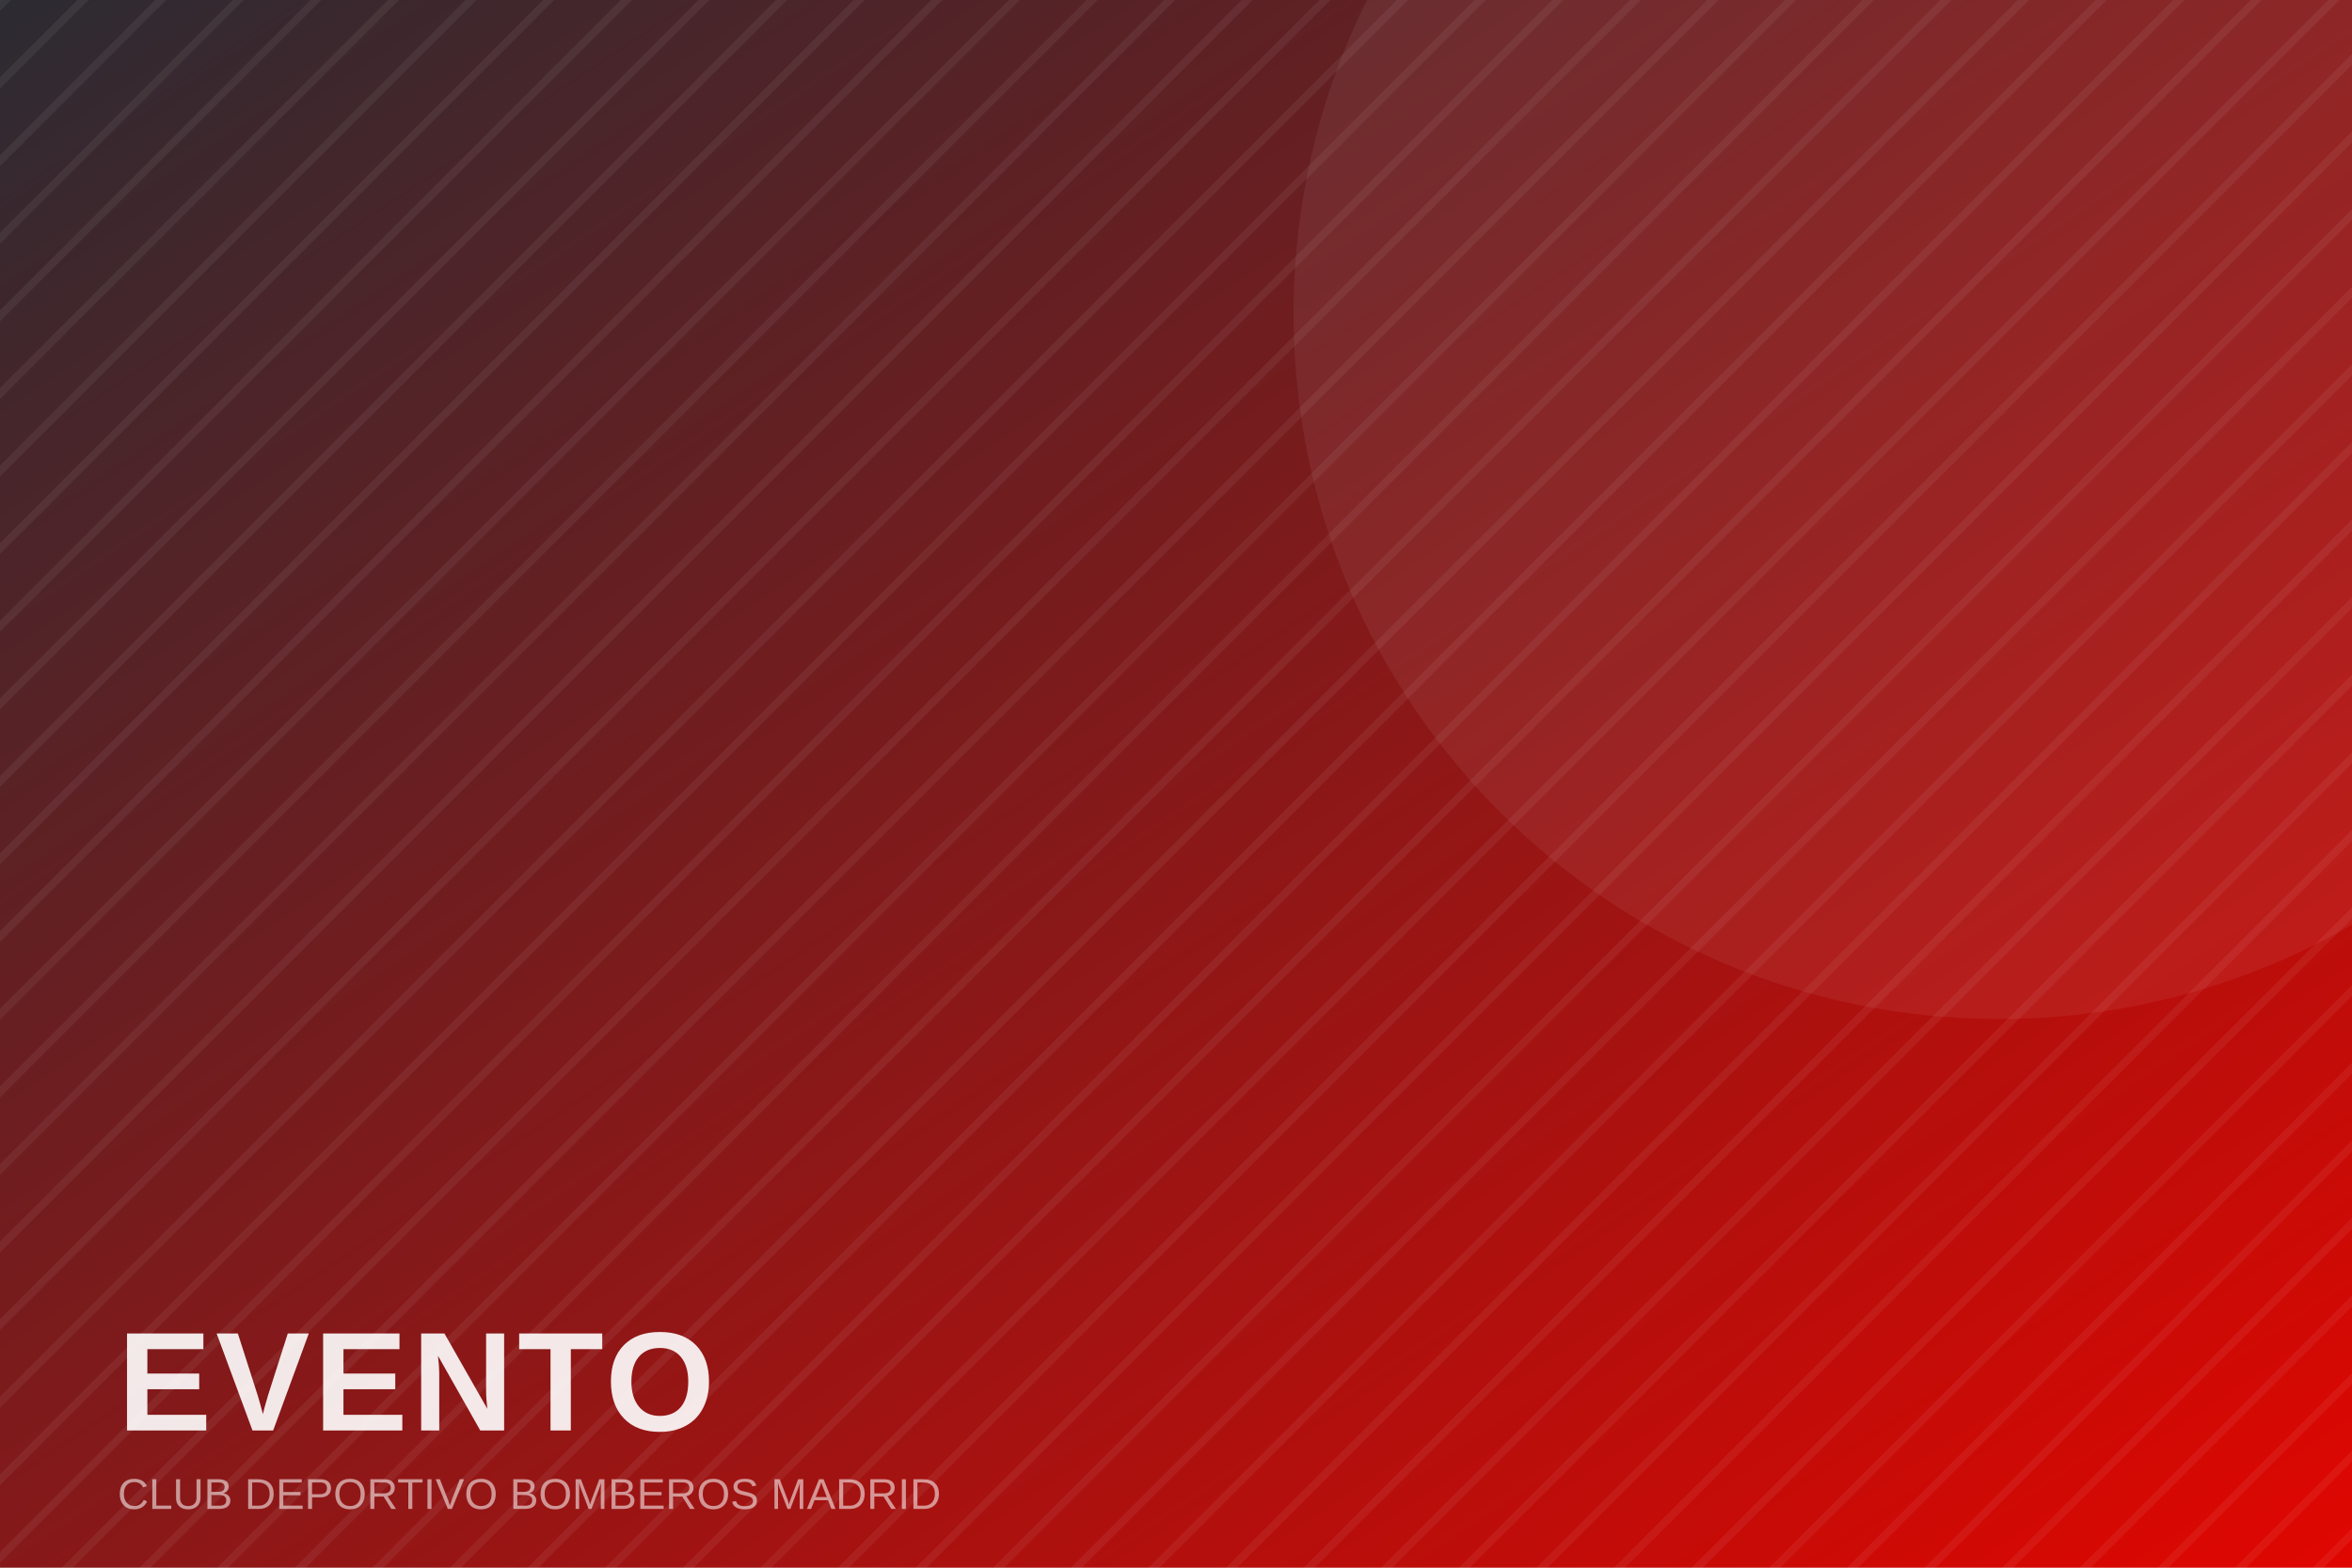
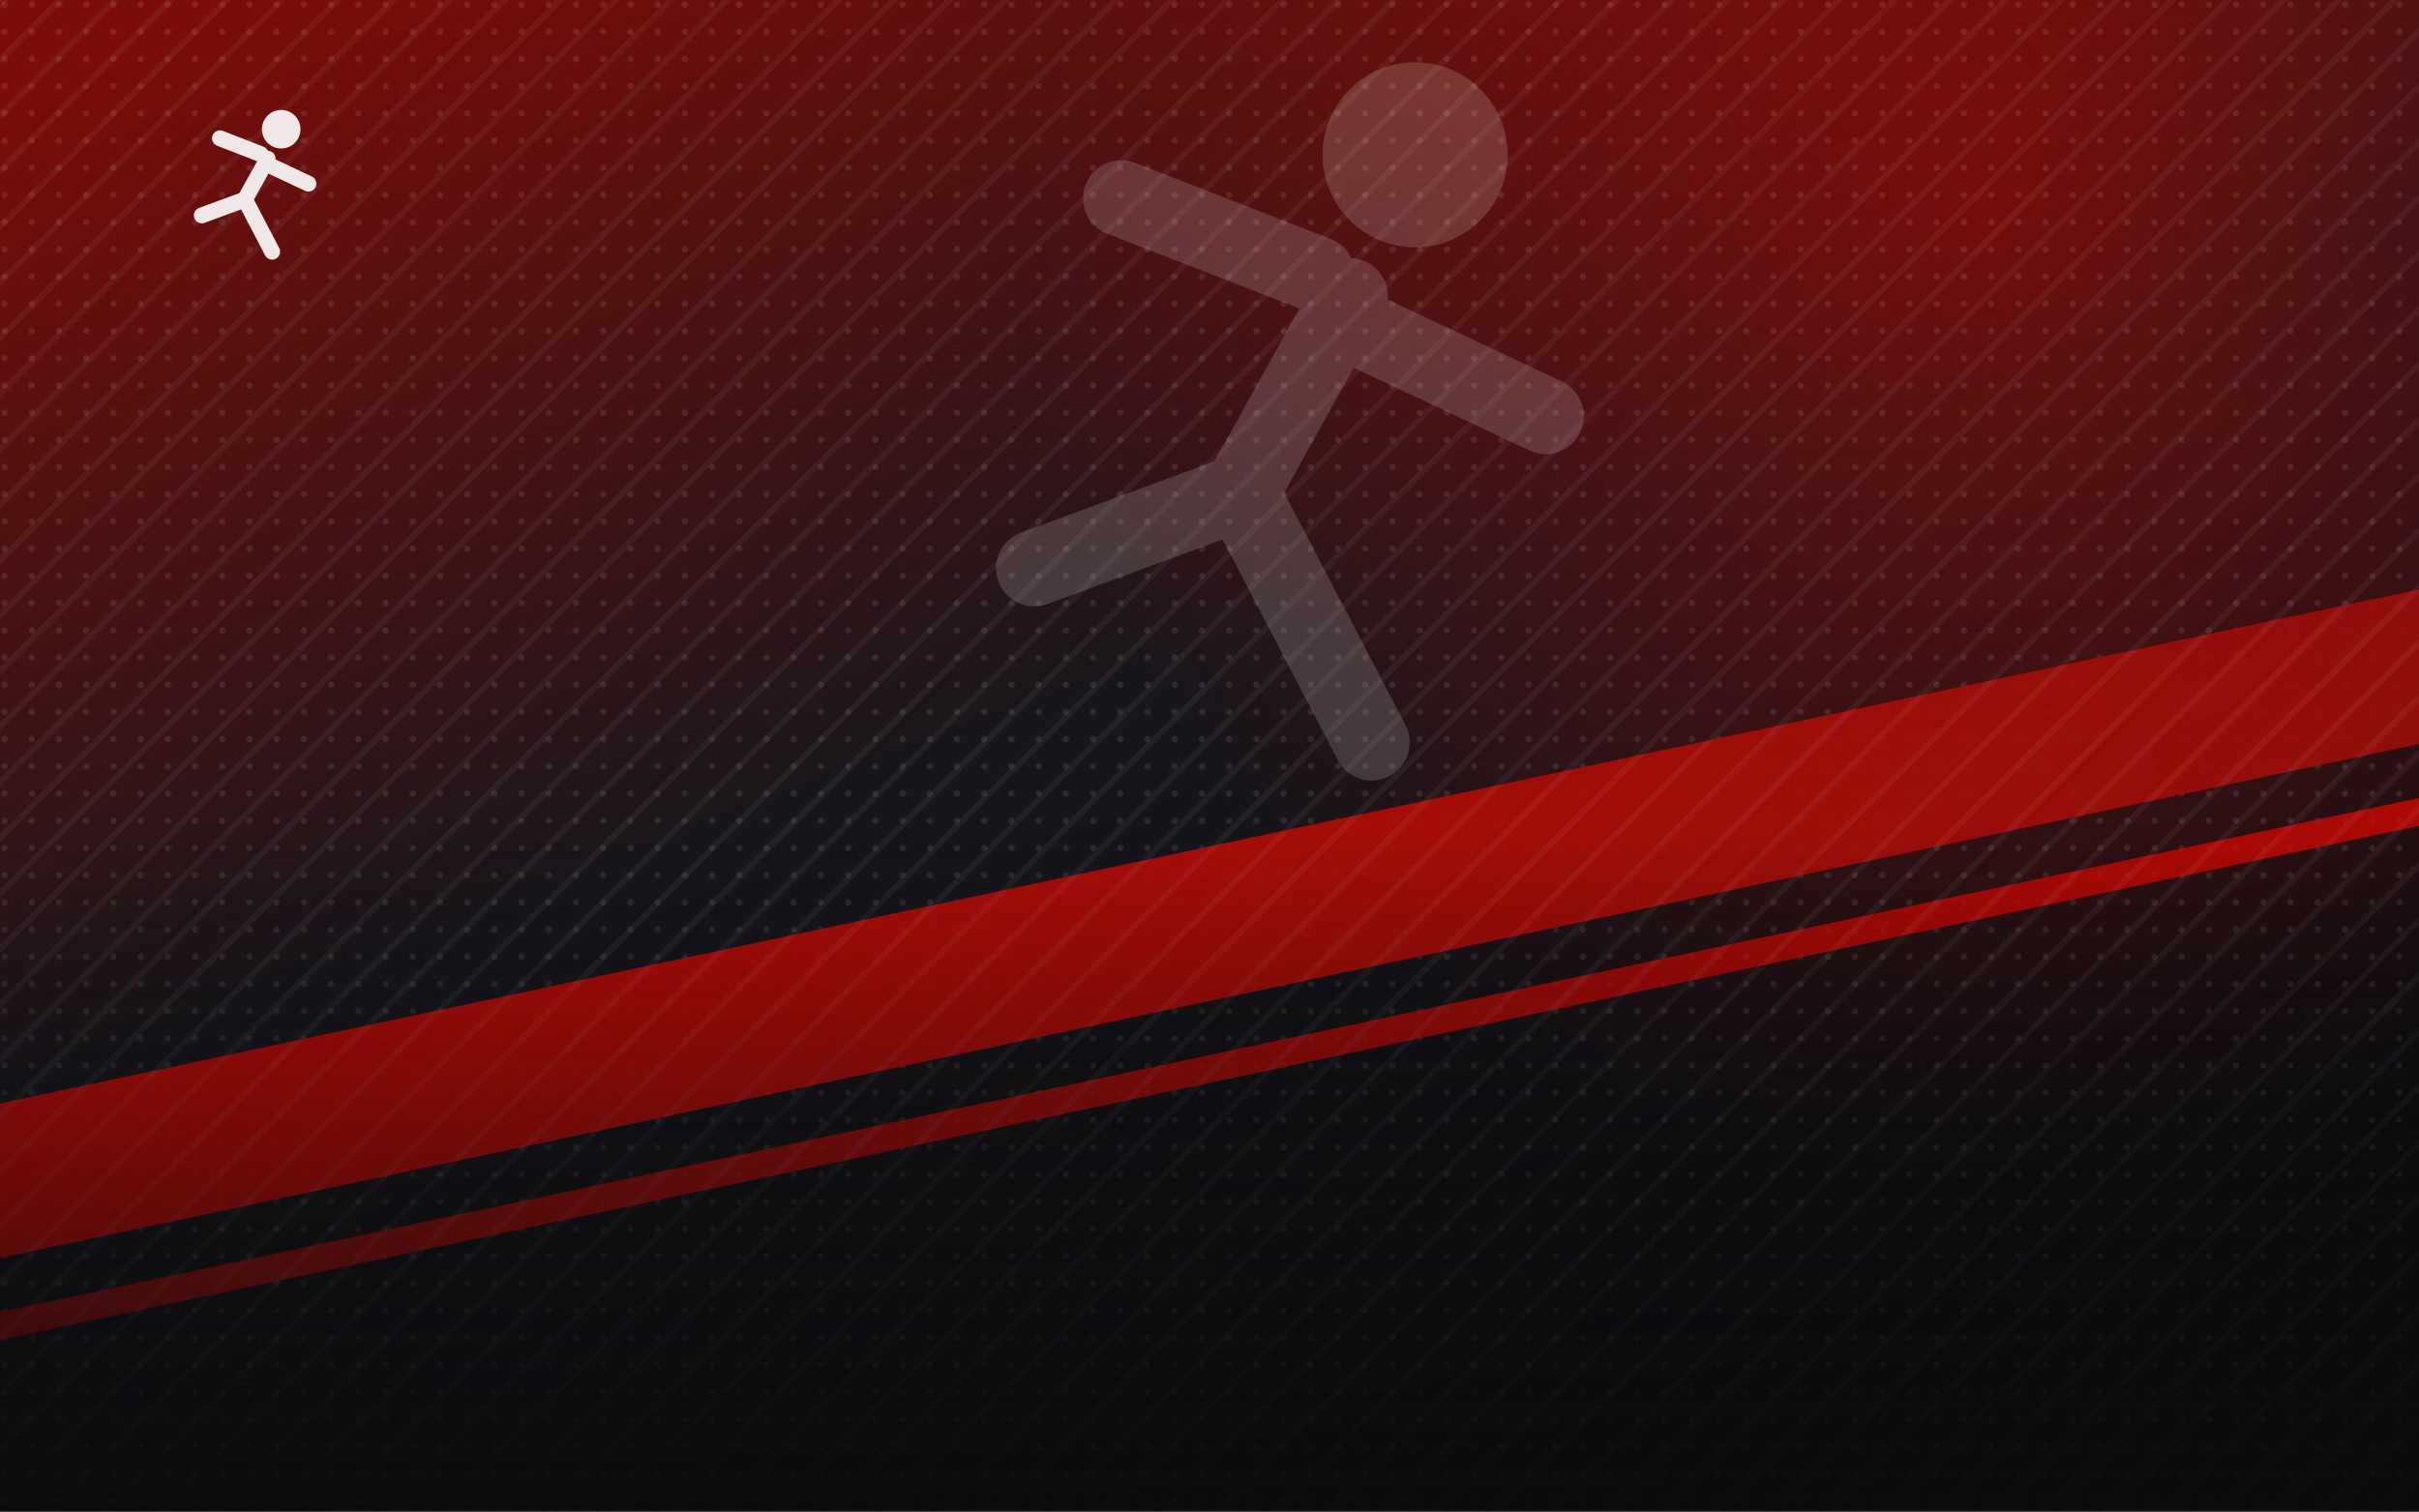
- <svg xmlns="http://www.w3.org/2000/svg" viewBox="0 0 1200 800" width="1200" height="800">
+ <svg xmlns="http://www.w3.org/2000/svg" viewBox="0 0 1600 1000" width="1600" height="1000">
  <defs>
-     <linearGradient id="g" x1="0" y1="0" x2="1" y2="1">
-       <stop offset="0" stop-color="#2b2b32" />
-       <stop offset="1" stop-color="#e10600" />
+     <linearGradient id="fondo" x1="0.1" y1="0" x2="0.7" y2="1">
+       <stop offset="0" stop-color="#7a0d0a" />
+       <stop offset="0.5" stop-color="#16161b" />
+       <stop offset="1" stop-color="#0b0b0d" />
    </linearGradient>
-     <pattern id="p" width="28" height="28" patternUnits="userSpaceOnUse" patternTransform="rotate(45)">
-       <rect width="4" height="28" fill="rgba(255,255,255,0.06)" />
+     <linearGradient id="banda" x1="0" y1="0" x2="1" y2="0">
+       <stop offset="0" stop-color="#e10600" />
+       <stop offset="1" stop-color="#8c0f0b" />
+     </linearGradient>
+     <radialGradient id="halo">
+       <stop offset="0" stop-color="#e10600" stop-opacity="0.42" />
+       <stop offset="1" stop-color="#e10600" stop-opacity="0" />
+     </radialGradient>
+     <linearGradient id="sombra" x1="0" y1="0" x2="0" y2="1">
+       <stop offset="0" stop-color="#0b0b0d" stop-opacity="0" />
+       <stop offset="1" stop-color="#0b0b0d" stop-opacity="0.92" />
+     </linearGradient>
+     <pattern id="rayas" width="26" height="26" patternUnits="userSpaceOnUse" patternTransform="rotate(45)">
+       <rect width="4" height="26" fill="rgba(255,255,255,0.05)" />
+     </pattern>
+     <pattern id="puntos" width="18" height="18" patternUnits="userSpaceOnUse">
+       <circle cx="3" cy="3" r="2.1" fill="rgba(255,255,255,0.09)" />
    </pattern>
  </defs>
-   <rect width="1200" height="800" fill="url(#g)" />
-   <rect width="1200" height="800" fill="url(#p)" />
-   <circle cx="1020" cy="160" r="360" fill="rgba(255,255,255,0.06)" />
-   <text x="60" y="730" font-family="Arial Narrow, Arial, sans-serif" font-weight="700" font-size="72" fill="rgba(255,255,255,0.9)" letter-spacing="2">EVENTO</text>
-   <text x="60" y="770" font-family="Arial, sans-serif" font-size="22" fill="rgba(255,255,255,0.55)">CLUB DEPORTIVO BOMBEROS MADRID</text>
+   <rect width="1600" height="1000" fill="url(#fondo)" />
+   <circle cx="1312" cy="140" r="640" fill="url(#halo)" />
+   <rect width="1600" height="1000" fill="url(#puntos)" />
+   <g opacity="0.16" transform="translate(504 -20) scale(7.2)">
+     <circle cx="60" cy="17" r="8.5" fill="#ffffff" />
+     <path d="M54 30 L44 48" fill="none" stroke="#ffffff" stroke-width="7" stroke-linecap="round" stroke-linejoin="round" />
+     <path d="M55 33 L72 41" fill="none" stroke="#ffffff" stroke-width="7" stroke-linecap="round" stroke-linejoin="round" />
+     <path d="M51 28 L33 21" fill="none" stroke="#ffffff" stroke-width="7" stroke-linecap="round" stroke-linejoin="round" />
+     <path d="M44 48 L56 71" fill="none" stroke="#ffffff" stroke-width="7" stroke-linecap="round" stroke-linejoin="round" />
+     <path d="M44 48 L25 55" fill="none" stroke="#ffffff" stroke-width="7" stroke-linecap="round" stroke-linejoin="round" />
+   </g>
+   <g transform="rotate(-12 800 560)">
+     <rect x="-400" y="560" width="2400" height="100" fill="url(#banda)" opacity="0.9" />
+     <rect x="-400" y="695" width="2400" height="18" fill="#e10600" opacity="0.7" />
+   </g>
+   <rect width="1600" height="1000" fill="url(#rayas)" />
+   <g opacity="0.9" transform="translate(96 60) scale(1.5)">
+     <circle cx="60" cy="17" r="8.5" fill="#ffffff" />
+     <path d="M54 30 L44 48" fill="none" stroke="#ffffff" stroke-width="7" stroke-linecap="round" stroke-linejoin="round" />
+     <path d="M55 33 L72 41" fill="none" stroke="#ffffff" stroke-width="7" stroke-linecap="round" stroke-linejoin="round" />
+     <path d="M51 28 L33 21" fill="none" stroke="#ffffff" stroke-width="7" stroke-linecap="round" stroke-linejoin="round" />
+     <path d="M44 48 L56 71" fill="none" stroke="#ffffff" stroke-width="7" stroke-linecap="round" stroke-linejoin="round" />
+     <path d="M44 48 L25 55" fill="none" stroke="#ffffff" stroke-width="7" stroke-linecap="round" stroke-linejoin="round" />
+   </g>
+   <rect x="0" y="550" width="1600" height="450" fill="url(#sombra)" />
</svg>
